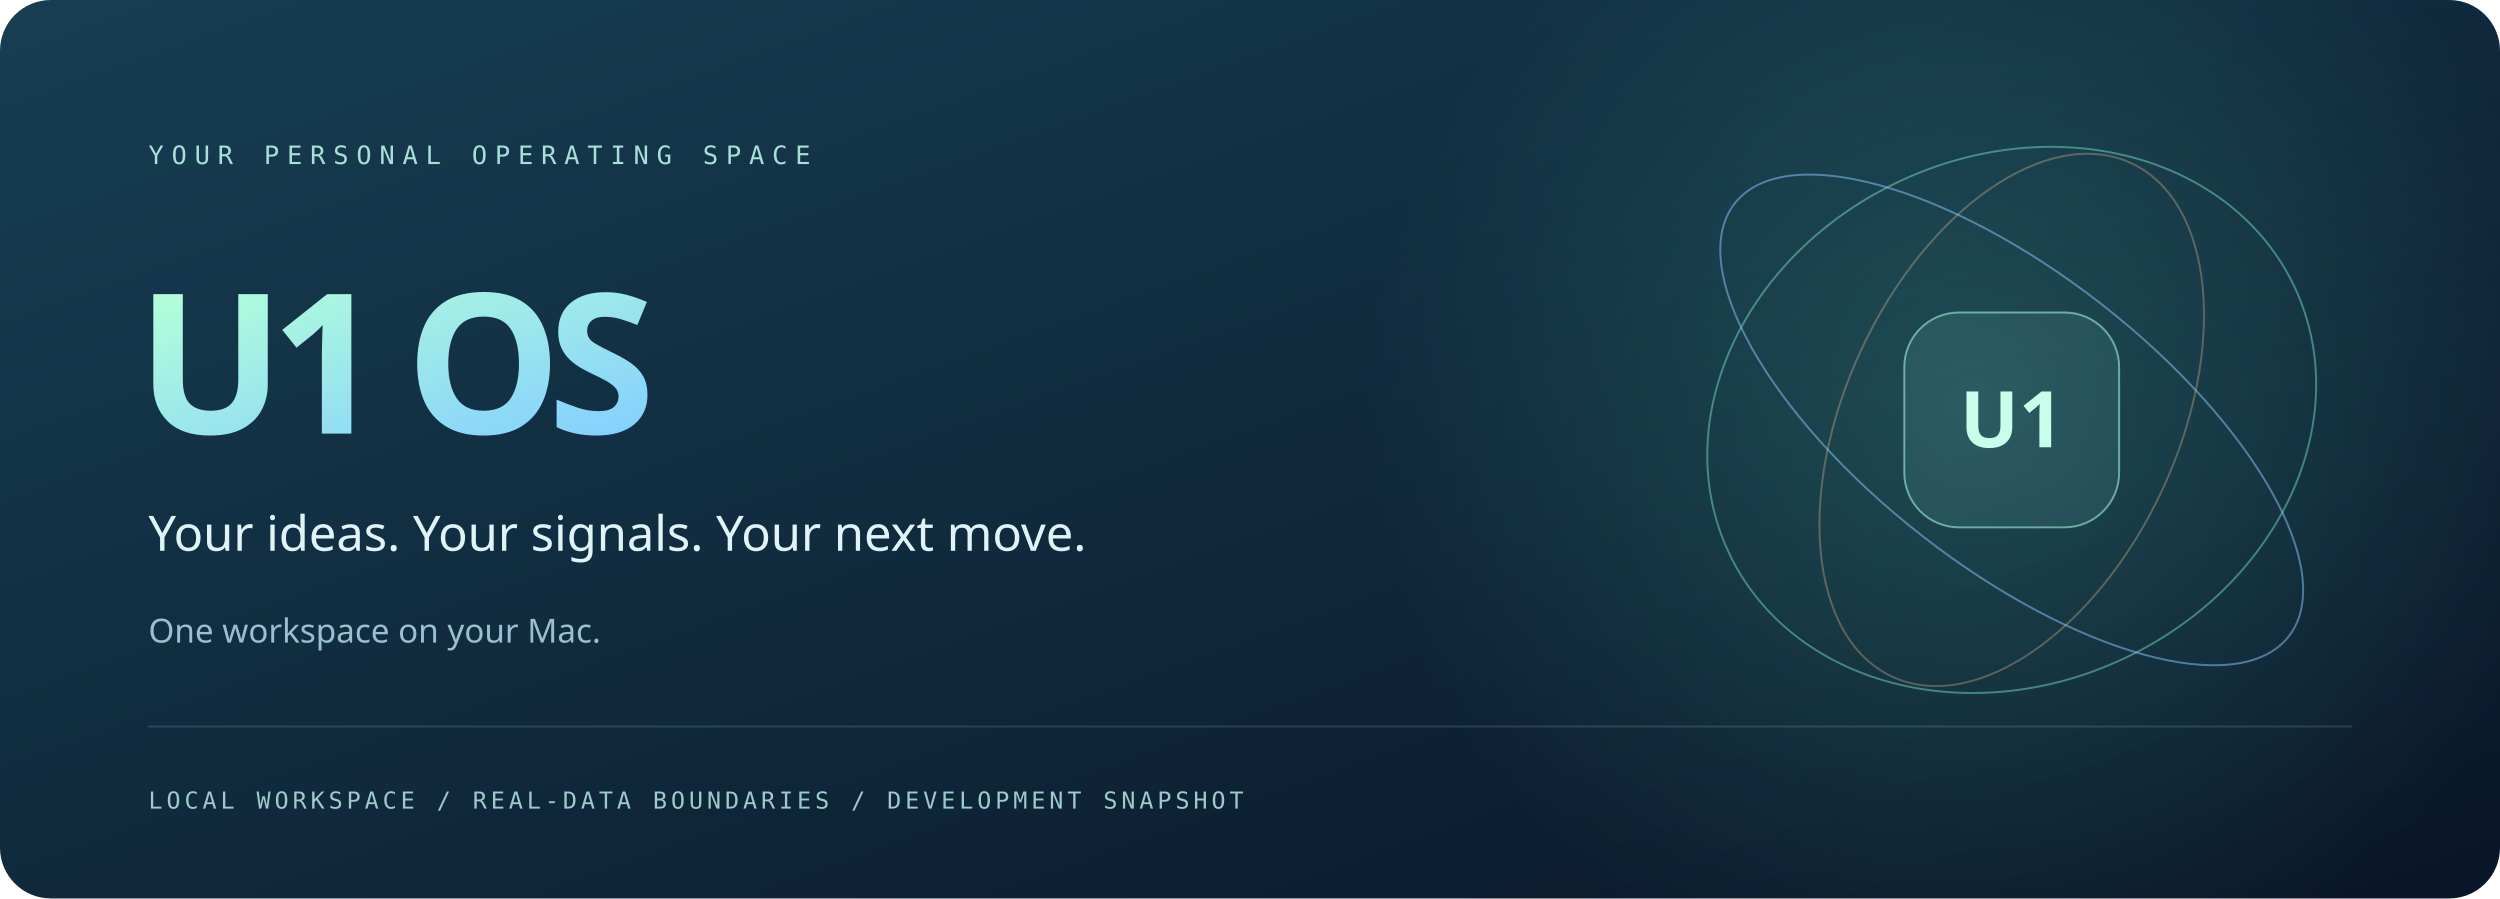
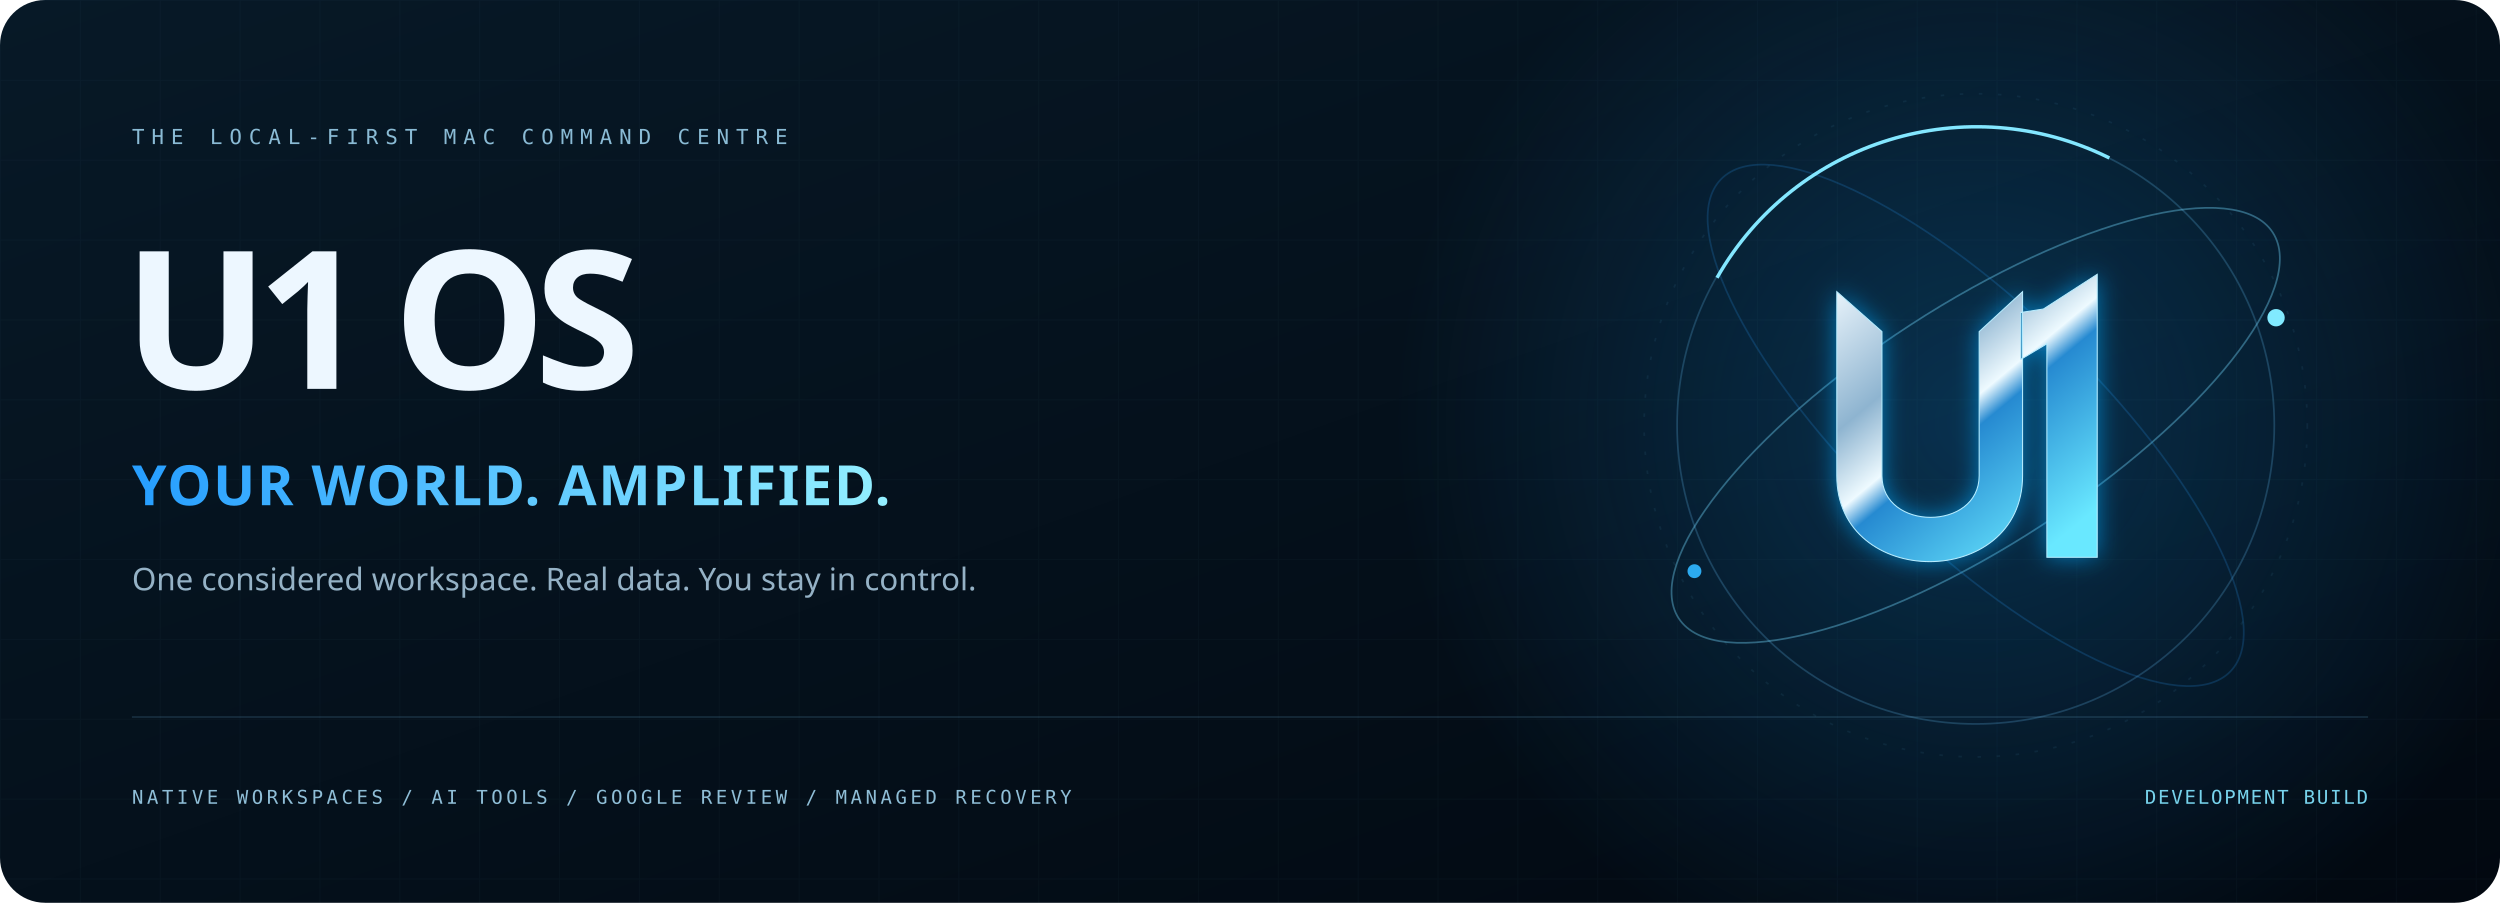
- <svg xmlns="http://www.w3.org/2000/svg" width="1280" height="460" viewBox="0 0 1280 460" role="img" aria-labelledby="title description">
+ <svg xmlns="http://www.w3.org/2000/svg" width="1440" height="520" viewBox="0 0 1440 520" role="img" aria-labelledby="title desc">
  <defs>
    <linearGradient id="bg" x2="1" y2="1">
-       <stop stop-color="#173e52" />
-       <stop offset="1" stop-color="#091528" />
+       <stop stop-color="#071927" />
+       <stop offset="1" stop-color="#020810" />
    </linearGradient>
-     <linearGradient id="mint" x2="1" y2="1">
-       <stop stop-color="#b3ffd9" />
-       <stop offset="1" stop-color="#83cfff" />
+     <linearGradient id="metal" x2=".75" y2="1">
+       <stop stop-color="#f2faff" />
+       <stop offset=".35" stop-color="#8eb4d0" />
+       <stop offset=".53" stop-color="#eefaff" />
+       <stop offset=".6" stop-color="#268ad1" />
+       <stop offset="1" stop-color="#69e8ff" />
+     </linearGradient>
+     <linearGradient id="blue">
+       <stop stop-color="#269eff" />
+       <stop offset="1" stop-color="#93efff" />
    </linearGradient>
    <radialGradient id="halo">
-       <stop stop-color="#6affce" stop-opacity=".18" />
-       <stop offset="1" stop-color="#6affce" stop-opacity="0" />
+       <stop stop-color="#148ddd" stop-opacity=".28" />
+       <stop offset="1" stop-color="#148ddd" stop-opacity="0" />
    </radialGradient>
+     <pattern id="grid" width="46" height="46" patternUnits="userSpaceOnUse">
+       <path d="M46 0H0V46" fill="none" stroke="#6ab2d7" stroke-opacity=".035" />
+     </pattern>
+     <filter id="glow" x="-80%" y="-80%" width="260%" height="260%">
+       <feGaussianBlur stdDeviation="7" />
+     </filter>
  </defs>
-   <rect width="1280" height="460" rx="26" fill="url(#bg)" />
-   <circle cx="1010" cy="210" r="310" fill="url(#halo)" />
-   <g fill="none" stroke-width="1">
-     <ellipse cx="1030" cy="215" rx="160" ry="135" stroke="#8bffe1" opacity=".4" transform="rotate(-25 1030 215)" />
-     <ellipse cx="1030" cy="215" rx="180" ry="75" stroke="#8fc8ff" opacity=".5" transform="rotate(38 1030 215)" />
-     <ellipse cx="1030" cy="215" rx="145" ry="85" stroke="#ffcc9d" opacity=".3" transform="rotate(115 1030 215)" />
+   <rect width="1440" height="520" rx="26" fill="url(#bg)" />
+   <rect width="1440" height="520" rx="26" fill="url(#grid)" />
+   <circle cx="1140" cy="243" r="340" fill="url(#halo)" />
+   <g transform="translate(1138 245)" fill="none">
+     <circle r="172" stroke="#69caff" stroke-opacity=".22" />
+     <circle r="191" stroke="#69caff" stroke-opacity=".07" stroke-dasharray="2 9" />
+     <ellipse rx="204" ry="69" stroke="#75daff" stroke-opacity=".38" transform="rotate(-33)" />
+     <ellipse rx="204" ry="69" stroke="#268ee4" stroke-opacity=".22" transform="rotate(44)" />
+     <path d="M-149-85A172 172 0 0 1 77-154" stroke="#83e7ff" stroke-width="2" />
+     <circle cx="173" cy="-62" r="5" fill="#81eaff" stroke="none" />
+     <circle cx="-162" cy="84" r="4" fill="#2caaef" stroke="none" />
  </g>
-   <rect x="975" y="160" width="110" height="110" rx="28" fill="#89e2d51c" stroke="#acffe18c" />
-   <text x="1030" y="229" text-anchor="middle" font-family="Verdana,sans-serif" font-size="40" font-weight="700" fill="#c8ffeb">U1</text>
-   <text x="76" y="84" font-family="monospace" font-size="13" letter-spacing="4" fill="#a8dfd9">YOUR PERSONAL OPERATING SPACE</text>
-   <text x="70" y="222" font-family="Verdana,sans-serif" font-size="100" font-weight="700" letter-spacing="-7" fill="url(#mint)">U1 OS</text>
-   <text x="76" y="282" font-family="Verdana,sans-serif" font-size="25" fill="#e0f4f8">Your ideas. Your signals. Your next move.</text>
-   <text x="76" y="329" font-family="Verdana,sans-serif" font-size="17" fill="#9abfce">One workspace on your Mac.</text>
-   <path d="M76 372h1128" stroke="#d0f8ff" opacity=".14" />
-   <text x="76" y="414" font-family="monospace" font-size="12" letter-spacing="2" fill="#9ecac9">LOCAL WORKSPACE / REAL-DATA BOUNDARIES / DEVELOPMENT SNAPSHOT</text>
+   <path d="M1058 168v106c0 66 107 66 107 0V168l-25 23v83c0 32-56 32-56 0v-83zm119 10 31-20v163h-29V198l-15 9v-27z" fill="#0caaff" opacity=".65" filter="url(#glow)" />
+   <path d="M1058 168v106c0 66 107 66 107 0V168l-25 23v83c0 32-56 32-56 0v-83zm119 10 31-20v163h-29V198l-15 9v-27z" fill="url(#metal)" stroke="#b8edff" stroke-width=".6" />
+   <text x="76" y="83" fill="#8abbd5" font-family="monospace" font-size="12" letter-spacing="4">THE LOCAL-FIRST MAC COMMAND CENTRE</text>
+   <text x="71" y="224" fill="#edf7ff" font-family="Verdana,sans-serif" font-size="111" font-weight="700" letter-spacing="-7">U1 OS</text>
+   <text x="76" y="291" fill="url(#blue)" font-family="Verdana,sans-serif" font-size="32" font-weight="700" letter-spacing="1">YOUR WORLD. AMPLIFIED.</text>
+   <text x="76" y="340" fill="#95b2c6" font-family="Verdana,sans-serif" font-size="18">One considered workspace. Real data. You stay in control.</text>
+   <path d="M76 413h1288" stroke="#71b2db" opacity=".17" />
+   <text x="76" y="463" fill="#8fbed7" font-family="monospace" font-size="11" letter-spacing="2">NATIVE WORKSPACES / AI TOOLS / GOOGLE REVIEW / MANAGED RECOVERY</text>
+   <text x="1364" y="463" text-anchor="end" fill="#77d3ec" font-family="monospace" font-size="11" letter-spacing="1">DEVELOPMENT BUILD</text>
</svg>
